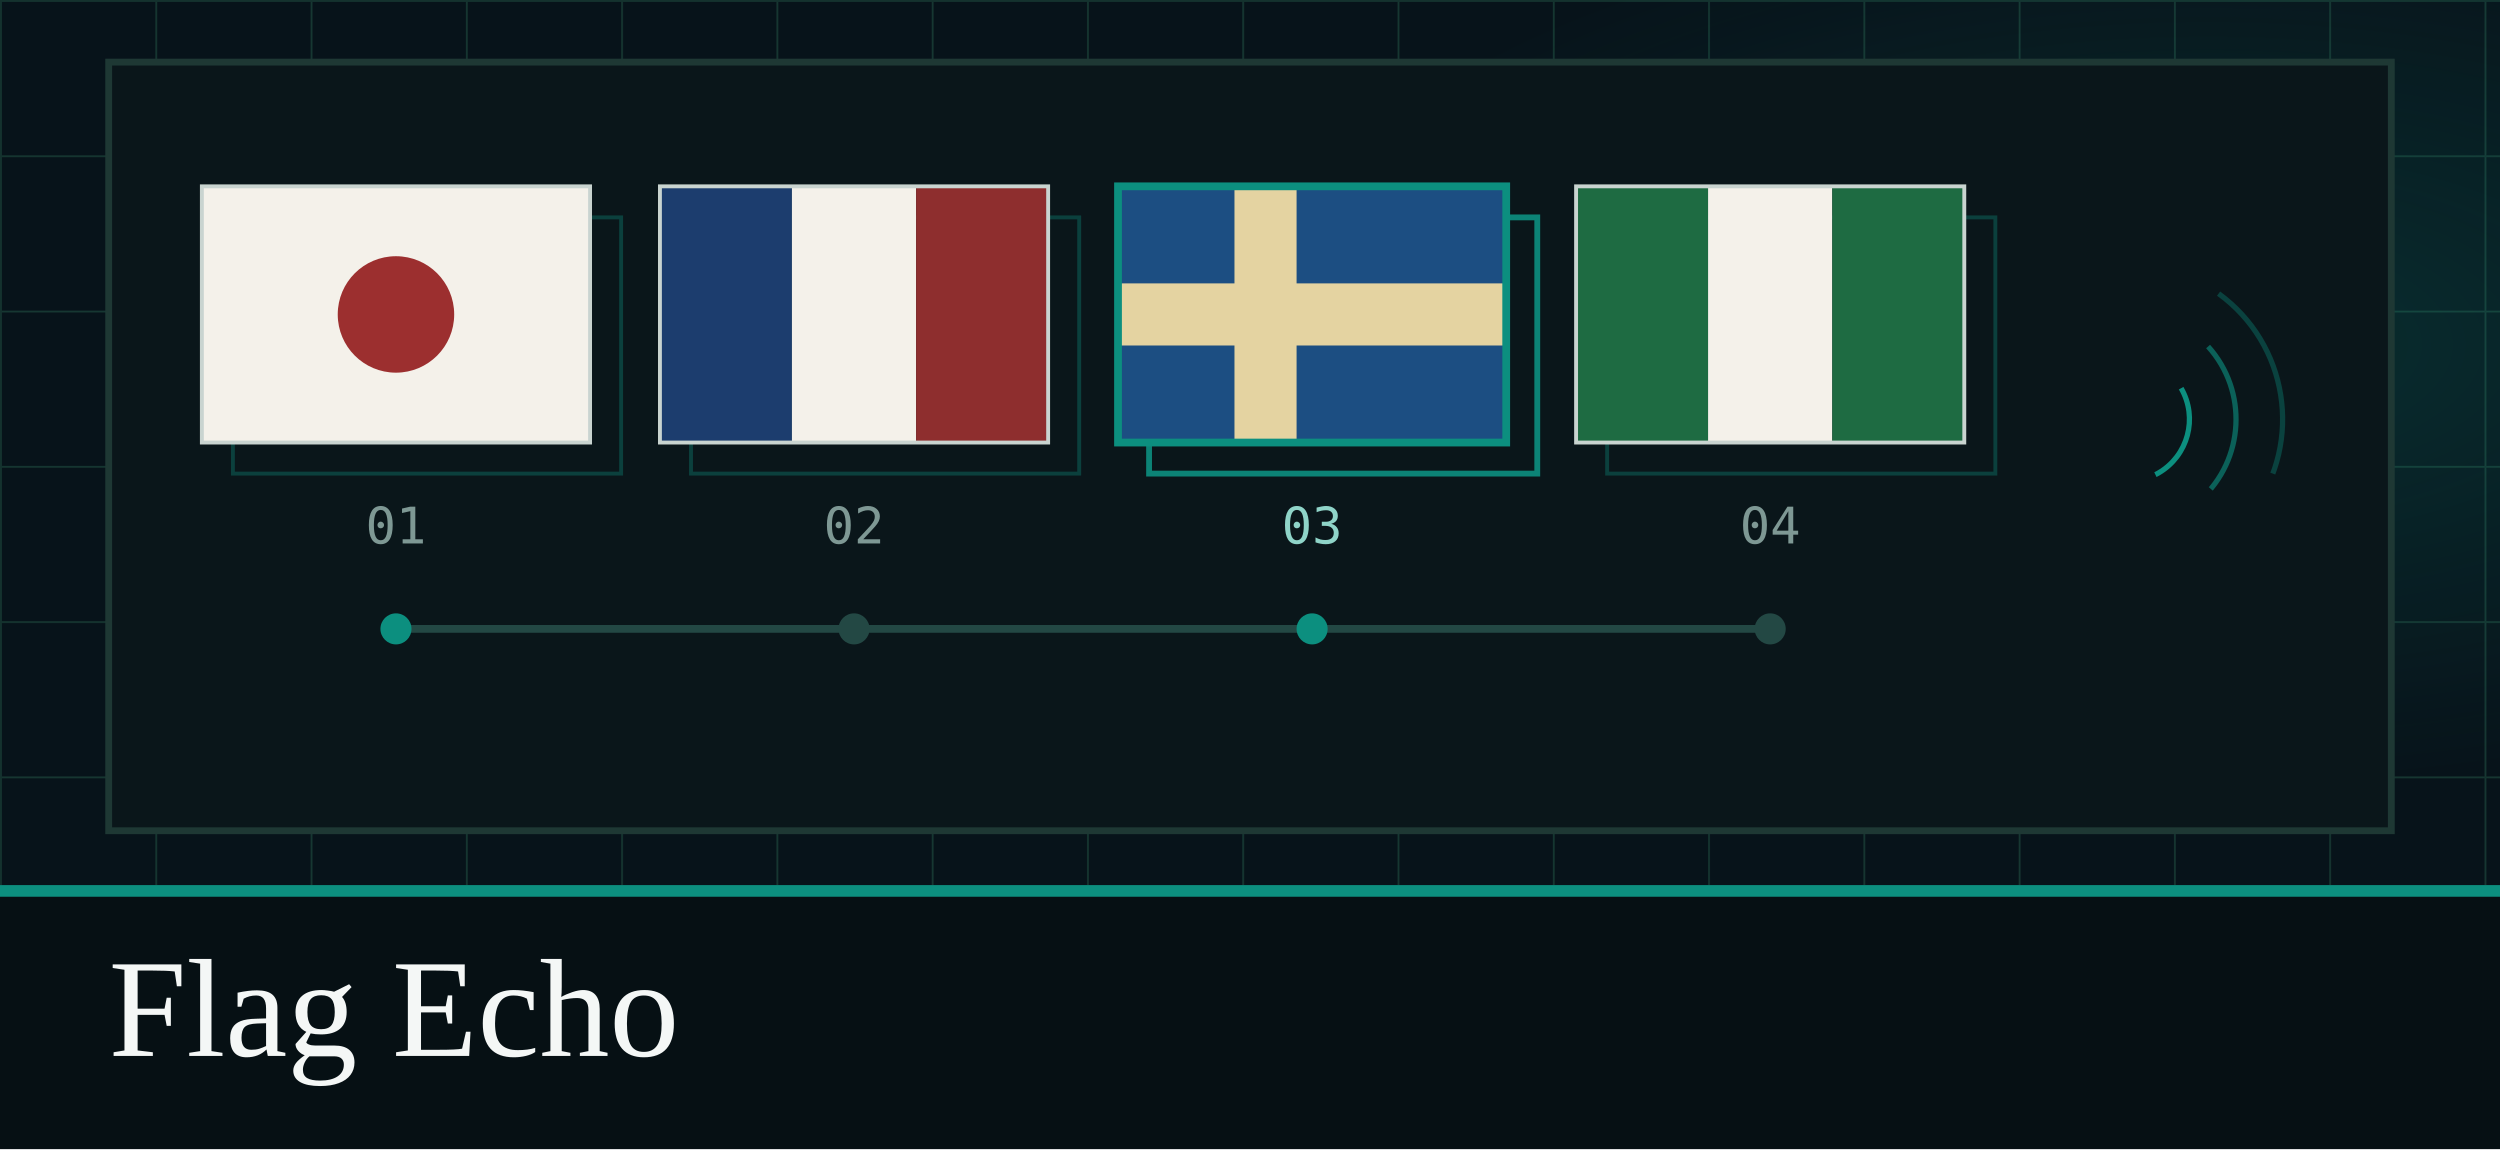
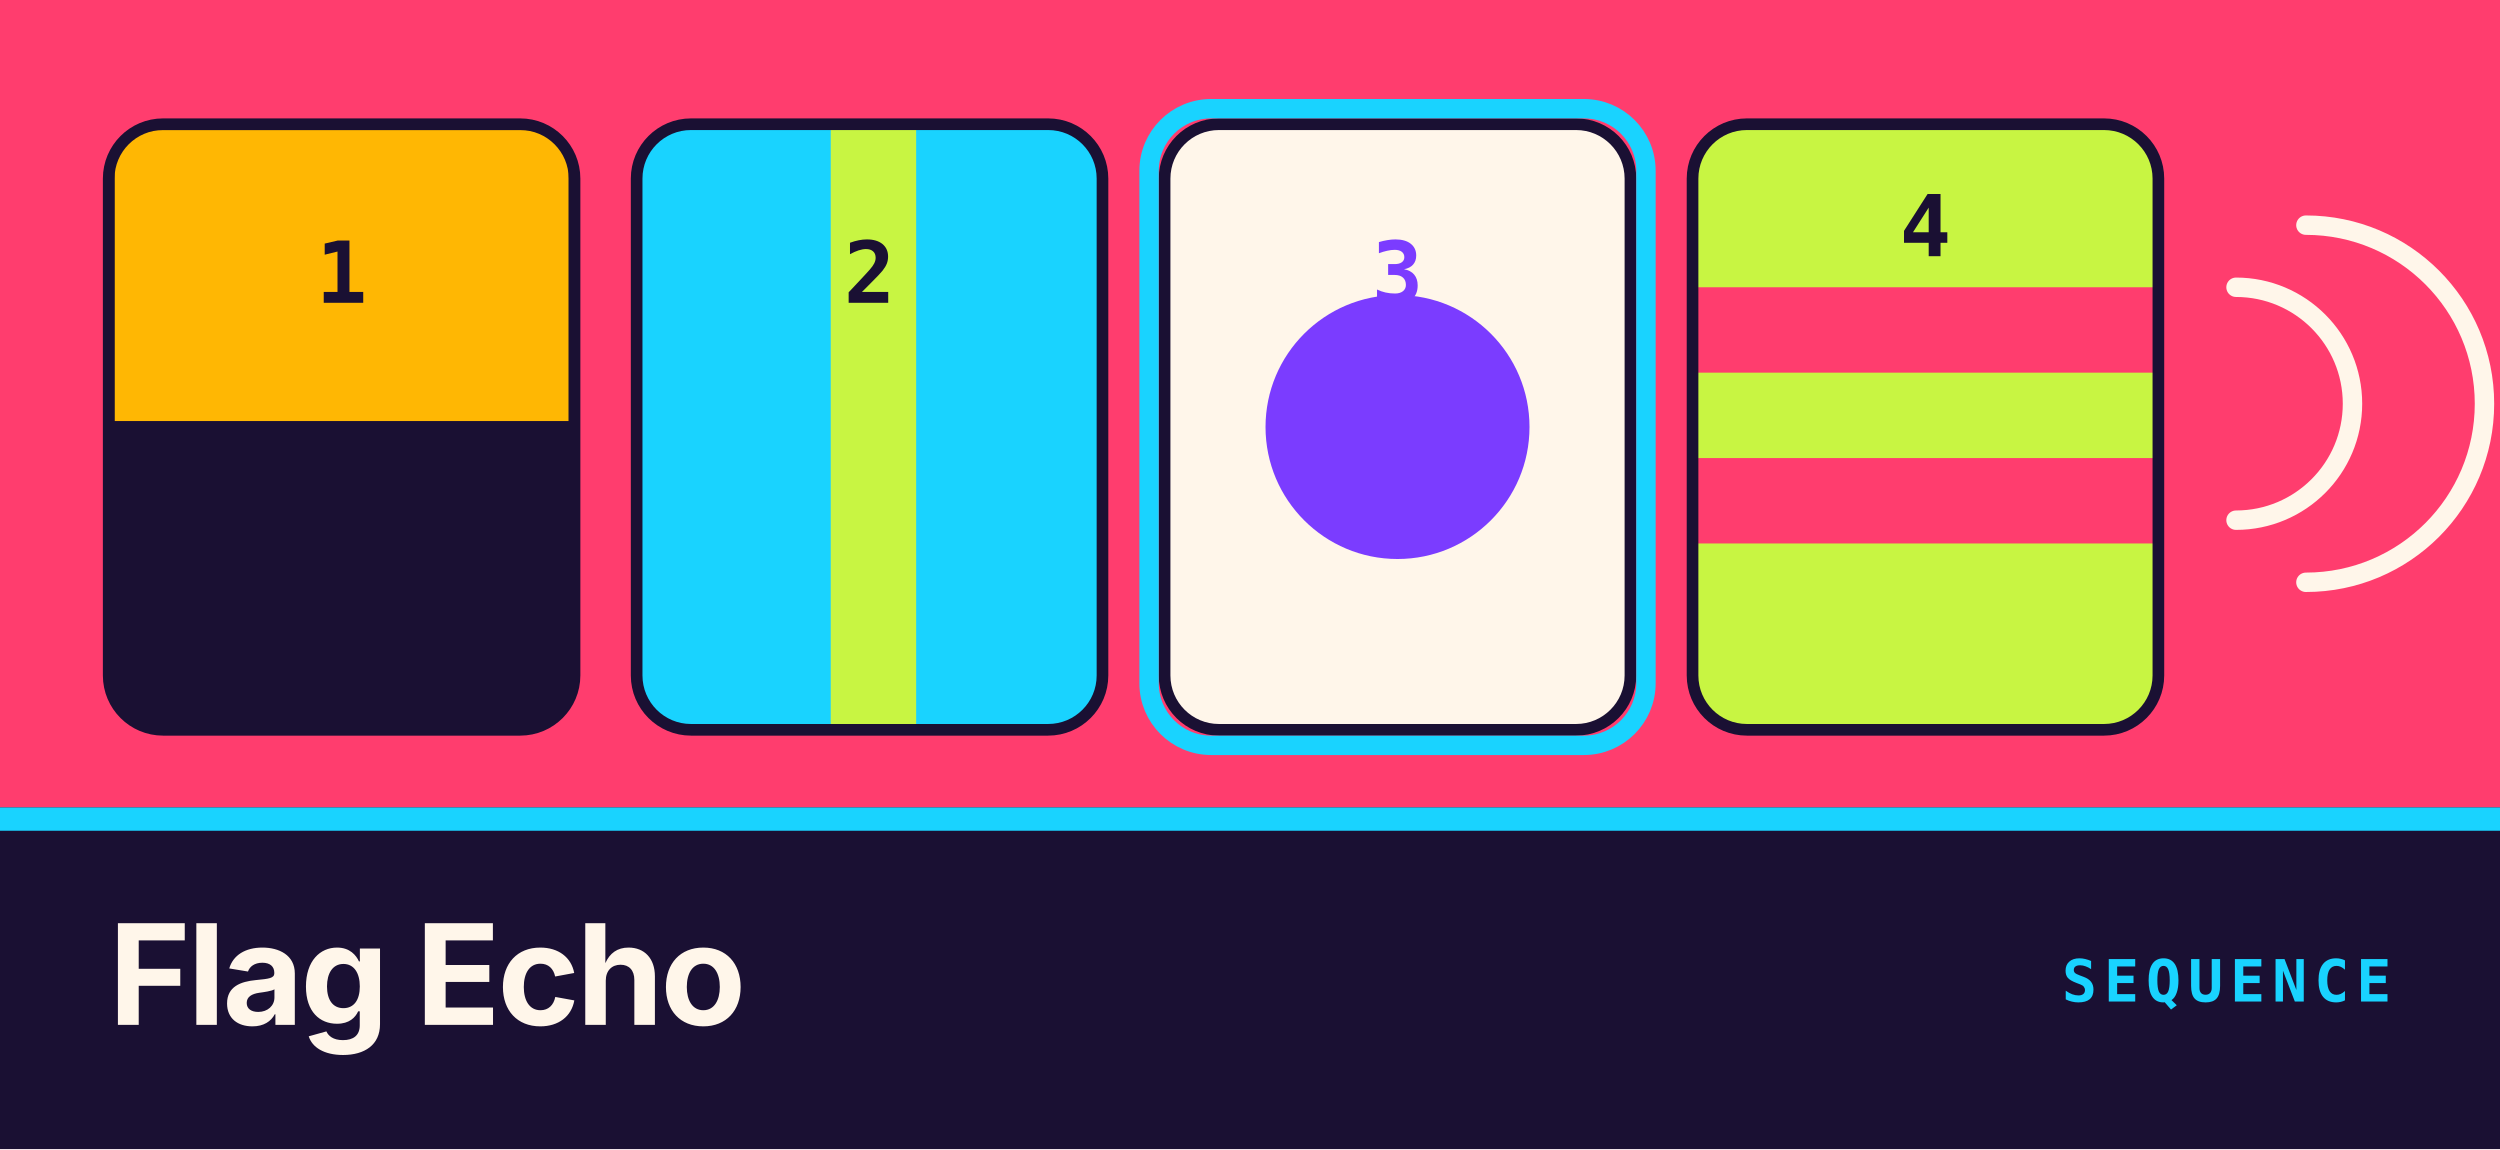
<svg xmlns="http://www.w3.org/2000/svg" viewBox="0 0 644 296" width="644" height="296" role="img" aria-label="Flag Echo">
+   <rect width="644" height="296" fill="#FF3D6E" />
  <defs>
-     <radialGradient id="wash" cx="88%" cy="30%" r="60%">
-       <stop offset="0%" stop-color="#0C8F7F" stop-opacity="0.22" />
-       <stop offset="64%" stop-color="#0C8F7F" stop-opacity="0" />
-     </radialGradient>
-     <pattern id="grat" width="40" height="40" patternUnits="userSpaceOnUse">
-       <path d="M40 0 H0 V40" fill="none" stroke="#14322E" stroke-width="1" />
-     </pattern>
+     <clipPath id="e1">
+       <rect x="28" y="32" width="120" height="156" rx="14" />
+     </clipPath>
+     <clipPath id="e2">
+       <rect x="164" y="32" width="120" height="156" rx="14" />
+     </clipPath>
+     <clipPath id="e3">
+       <rect x="300" y="32" width="120" height="156" rx="14" />
+     </clipPath>
+     <clipPath id="e4">
+       <rect x="436" y="32" width="120" height="156" rx="14" />
+     </clipPath>
  </defs>
-   <rect width="644" height="296" fill="#07131A" />
-   <rect width="644" height="228" fill="url(#grat)" />
-   <rect width="644" height="296" fill="url(#wash)" />
-   <rect x="28" y="16" width="588" height="198" fill="#0A161A" stroke="#1E3834" stroke-width="1.75" />
-   <g fill="none" stroke="#0C8F7F">
-     <rect x="60" y="56" width="100" height="66" stroke-width="1" opacity="0.35" />
-     <rect x="178" y="56" width="100" height="66" stroke-width="1" opacity="0.35" />
-     <rect x="296" y="56" width="100" height="66" stroke-width="1.5" opacity="0.9" />
-     <rect x="414" y="56" width="100" height="66" stroke-width="1" opacity="0.35" />
+   <g clip-path="url(#e1)" stroke="#1A1033" stroke-width="3">
+     <rect x="28" y="32" width="120" height="78" fill="#FFB703" />
+     <rect x="28" y="110" width="120" height="78" fill="#1A1033" />
  </g>
-   <g stroke="#C9D4D0" stroke-width="1">
-     <g transform="translate(52,48)">
-       <rect width="100" height="66" fill="#F4F1EA" />
-       <circle cx="50" cy="33" r="15" fill="#9C2F2F" stroke="none" />
-     </g>
-     <g transform="translate(170,48)">
-       <rect width="34" height="66" fill="#1C3D6E" stroke="none" />
-       <rect x="34" width="32" height="66" fill="#F4F1EA" stroke="none" />
-       <rect x="66" width="34" height="66" fill="#8E2E2E" stroke="none" />
-       <rect width="100" height="66" fill="none" />
-     </g>
-     <g transform="translate(288,48)">
-       <rect width="100" height="66" fill="#1C4E82" />
-       <rect x="30" width="16" height="66" fill="#E4D3A1" stroke="none" />
-       <rect y="25" width="100" height="16" fill="#E4D3A1" stroke="none" />
-       <rect width="100" height="66" fill="none" stroke="#0C8F7F" stroke-width="2" />
-     </g>
-     <g transform="translate(406,48)">
-       <rect width="34" height="66" fill="#1E6B42" stroke="none" />
-       <rect x="34" width="32" height="66" fill="#F4F1EA" stroke="none" />
-       <rect x="66" width="34" height="66" fill="#1E6B42" stroke="none" />
-       <rect width="100" height="66" fill="none" />
-     </g>
+   <g clip-path="url(#e2)">
+     <rect x="164" y="32" width="120" height="156" fill="#19D3FF" />
+     <rect x="214" y="32" width="22" height="156" fill="#C8F542" />
  </g>
-   <g font-family="'JetBrains Mono', ui-monospace, 'Cascadia Mono', Menlo, Consolas, monospace" font-size="13" text-anchor="middle" fill="#7E9894">
-     <text x="102" y="140">01</text>
-     <text x="220" y="140">02</text>
-     <text x="338" y="140" fill="#8FD4C8">03</text>
-     <text x="456" y="140">04</text>
+   <g clip-path="url(#e3)">
+     <rect x="300" y="32" width="120" height="156" fill="#FFF6EA" />
+     <circle cx="360" cy="110" r="34" fill="#7B3CFF" />
  </g>
-   <line x1="102" y1="162" x2="456" y2="162" stroke="#234844" stroke-width="2" />
-   <circle cx="102" cy="162" r="4" fill="#0C8F7F" />
-   <circle cx="220" cy="162" r="4" fill="#234844" />
-   <circle cx="338" cy="162" r="4" fill="#0C8F7F" />
-   <circle cx="456" cy="162" r="4" fill="#234844" />
-   <g transform="translate(548,108)" fill="none" stroke="#0C8F7F">
-     <circle r="16" stroke-width="1.35" stroke-dasharray="26 80" transform="rotate(-30)" />
-     <circle r="28" stroke-width="1.35" opacity="0.62" stroke-dasharray="40 140" transform="rotate(-42)" />
-     <circle r="40" stroke-width="1.35" opacity="0.36" stroke-dasharray="52 200" transform="rotate(-54)" />
+   <g clip-path="url(#e4)">
+     <rect x="436" y="32" width="120" height="156" fill="#C8F542" />
+     <rect x="436" y="74" width="120" height="22" fill="#FF3D6E" />
+     <rect x="436" y="118" width="120" height="22" fill="#FF3D6E" />
  </g>
-   <rect x="0" y="228" width="644" height="68" fill="#061014" />
-   <rect x="0" y="228" width="644" height="3" fill="#0C8F7F" />
-   <text x="28" y="272" font-family="'Liberation Serif', 'Noto Serif', Georgia, 'Times New Roman', serif" font-size="36" fill="#F4F7F6">Flag Echo</text>
+   <g fill="none" stroke="#1A1033" stroke-width="3">
+     <rect x="28" y="32" width="120" height="156" rx="14" />
+     <rect x="164" y="32" width="120" height="156" rx="14" />
+     <rect x="300" y="32" width="120" height="156" rx="14" />
+     <rect x="436" y="32" width="120" height="156" rx="14" />
+   </g>
+   <rect x="296" y="28" width="128" height="164" rx="16" fill="none" stroke="#19D3FF" stroke-width="5" />
+   <g fill="none" stroke="#FFF6EA" stroke-width="5" stroke-linecap="round">
+     <path d="M576 74 a26 26 0 0 1 0 60" />
+     <path d="M594 58 a44 44 0 0 1 0 92" />
+   </g>
+   <text x="88" y="78" text-anchor="middle" font-family="'JetBrains Mono', ui-monospace, Menlo, Consolas, monospace" font-size="22" font-weight="700" fill="#1A1033" letter-spacing="0" opacity="1">1</text>
+   <text x="224" y="78" text-anchor="middle" font-family="'JetBrains Mono', ui-monospace, Menlo, Consolas, monospace" font-size="22" font-weight="700" fill="#1A1033" letter-spacing="0" opacity="1">2</text>
+   <text x="360" y="78" text-anchor="middle" font-family="'JetBrains Mono', ui-monospace, Menlo, Consolas, monospace" font-size="22" font-weight="700" fill="#7B3CFF" letter-spacing="0" opacity="1">3</text>
+   <text x="496" y="66" text-anchor="middle" font-family="'JetBrains Mono', ui-monospace, Menlo, Consolas, monospace" font-size="22" font-weight="700" fill="#1A1033" letter-spacing="0" opacity="1">4</text>
+   <rect x="0" y="208" width="644" height="88" fill="#1A1033" />
+   <rect x="0" y="208" width="644" height="6" fill="#19D3FF" />
+   <text x="28" y="264" font-family="Inter, system-ui, -apple-system, 'Segoe UI', sans-serif" font-size="36" font-weight="700" fill="#FFF6EA" letter-spacing="-0.8">Flag Echo</text>
+   <text x="616" y="258" text-anchor="end" font-family="'JetBrains Mono', ui-monospace, Menlo, Consolas, monospace" font-size="15" font-weight="600" fill="#19D3FF" letter-spacing="1.8">SEQUENCE</text>
</svg>
